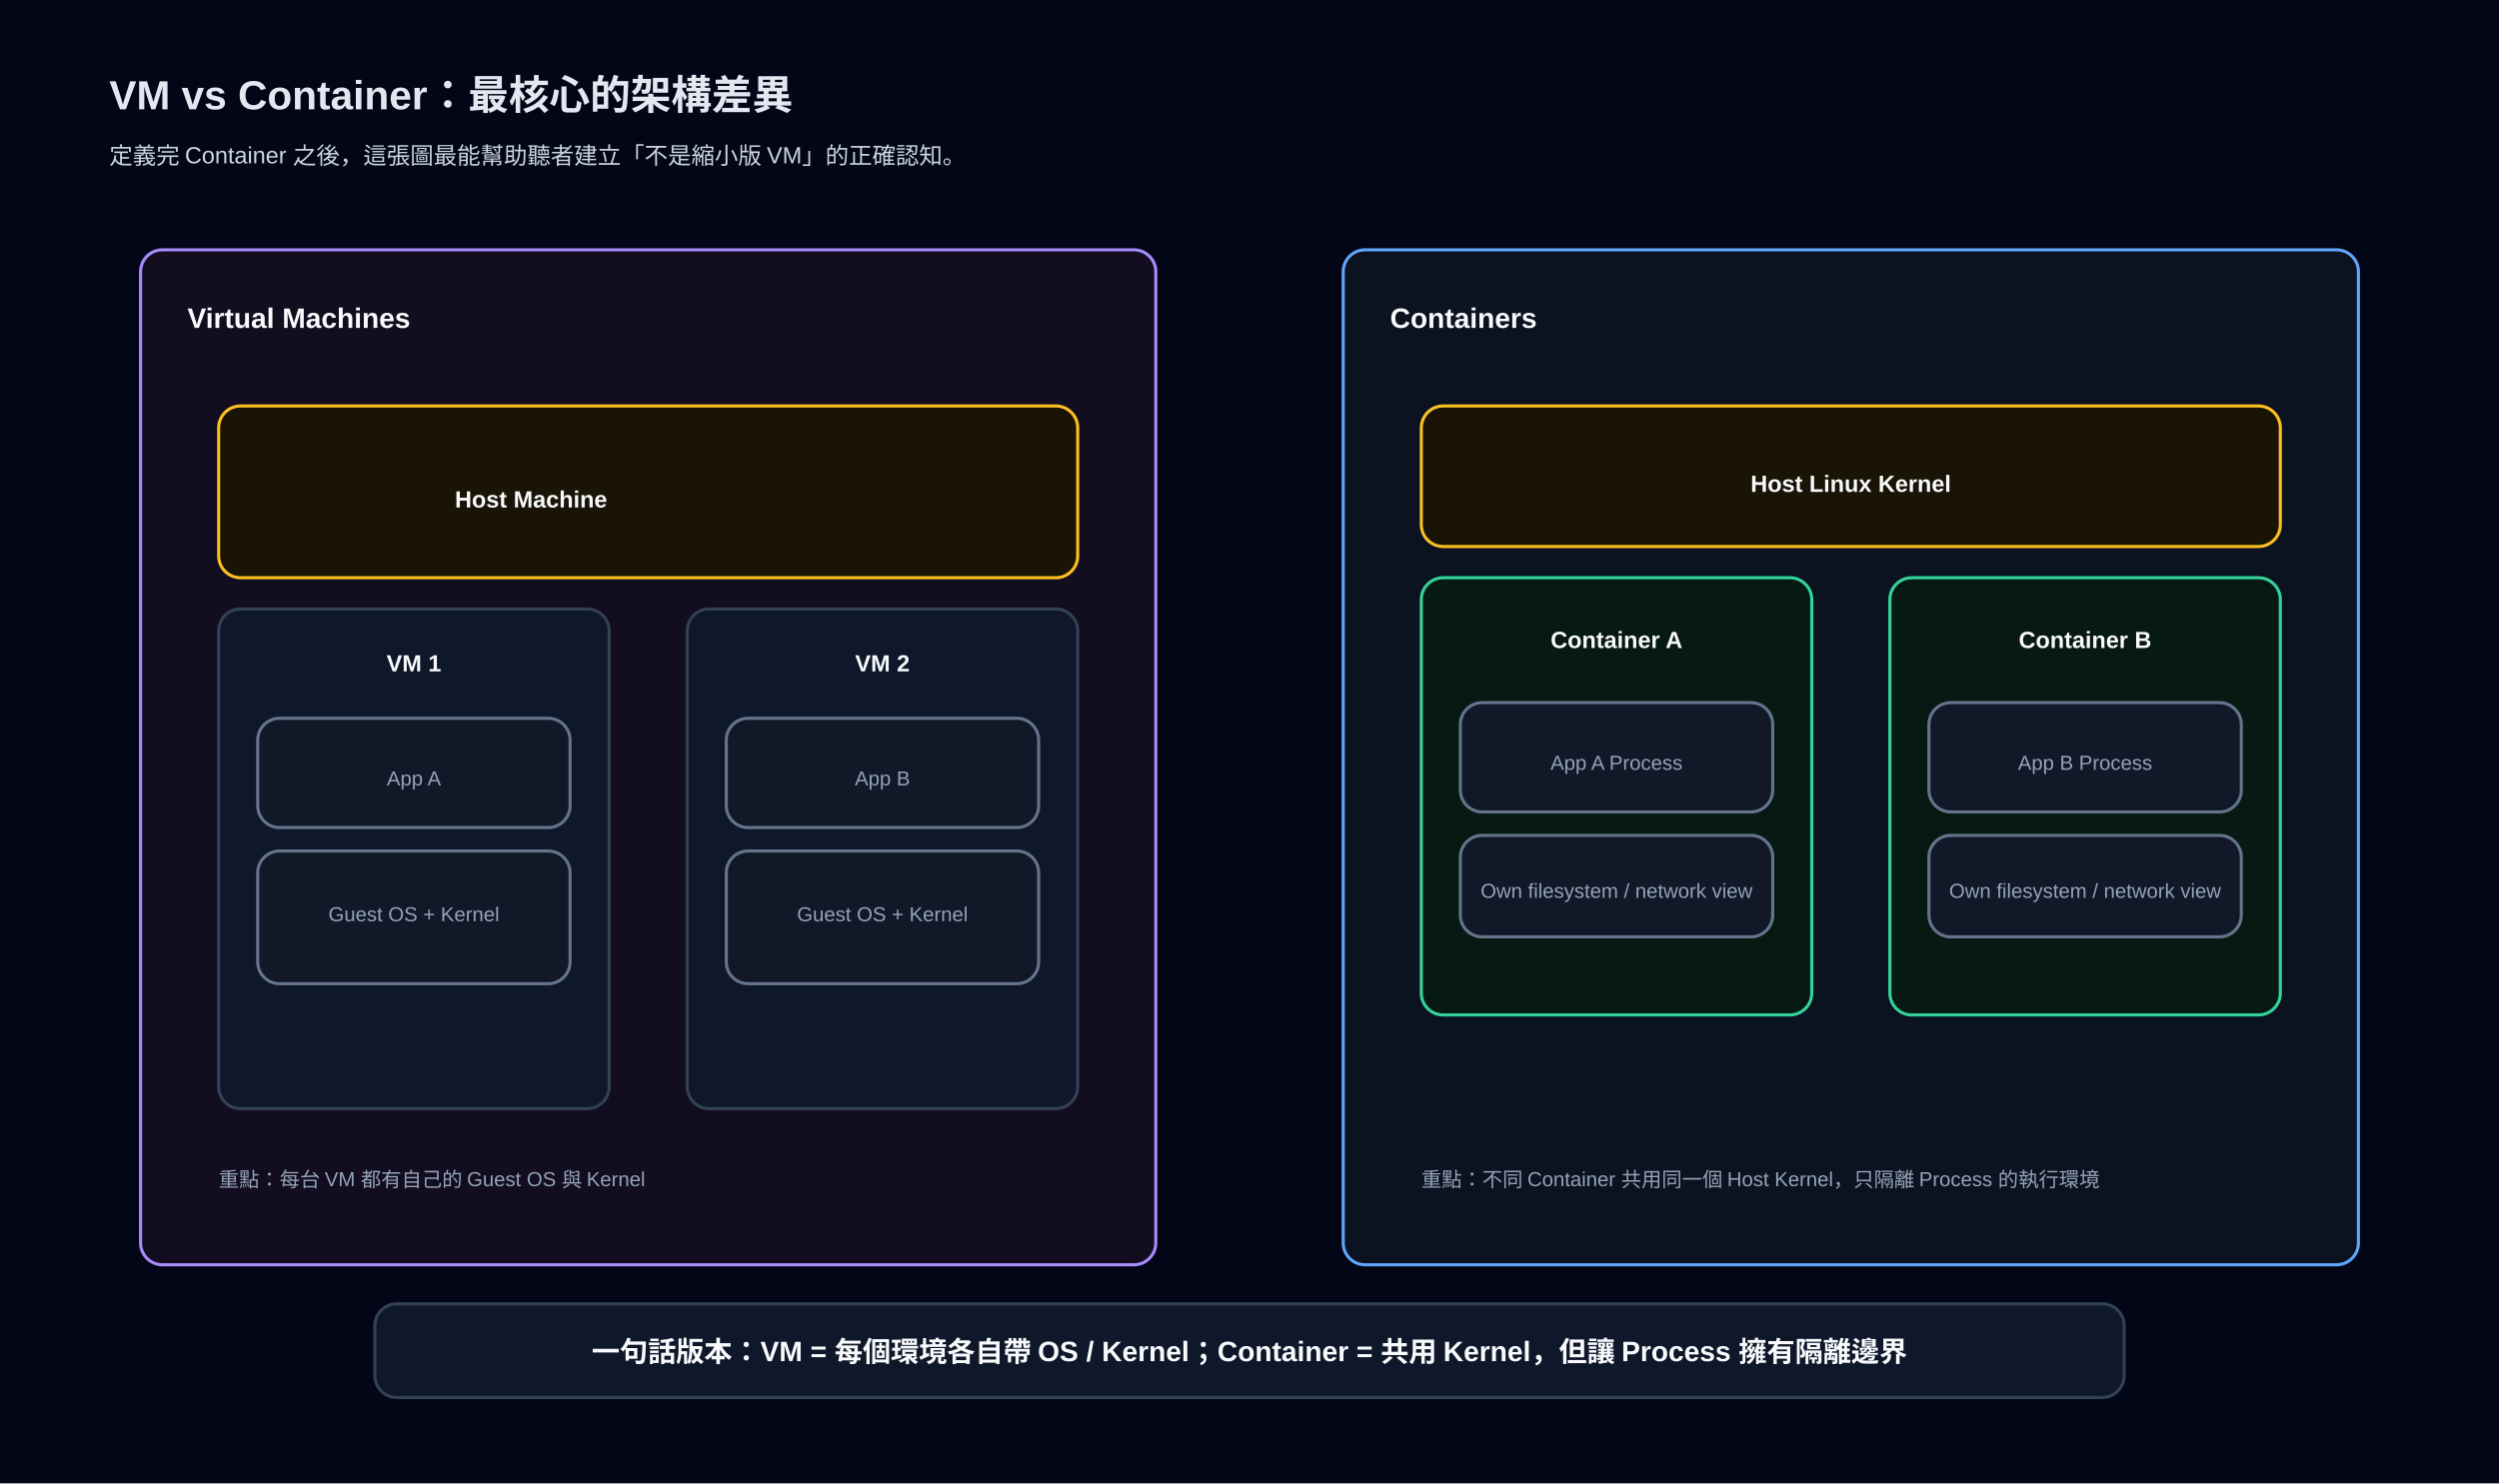
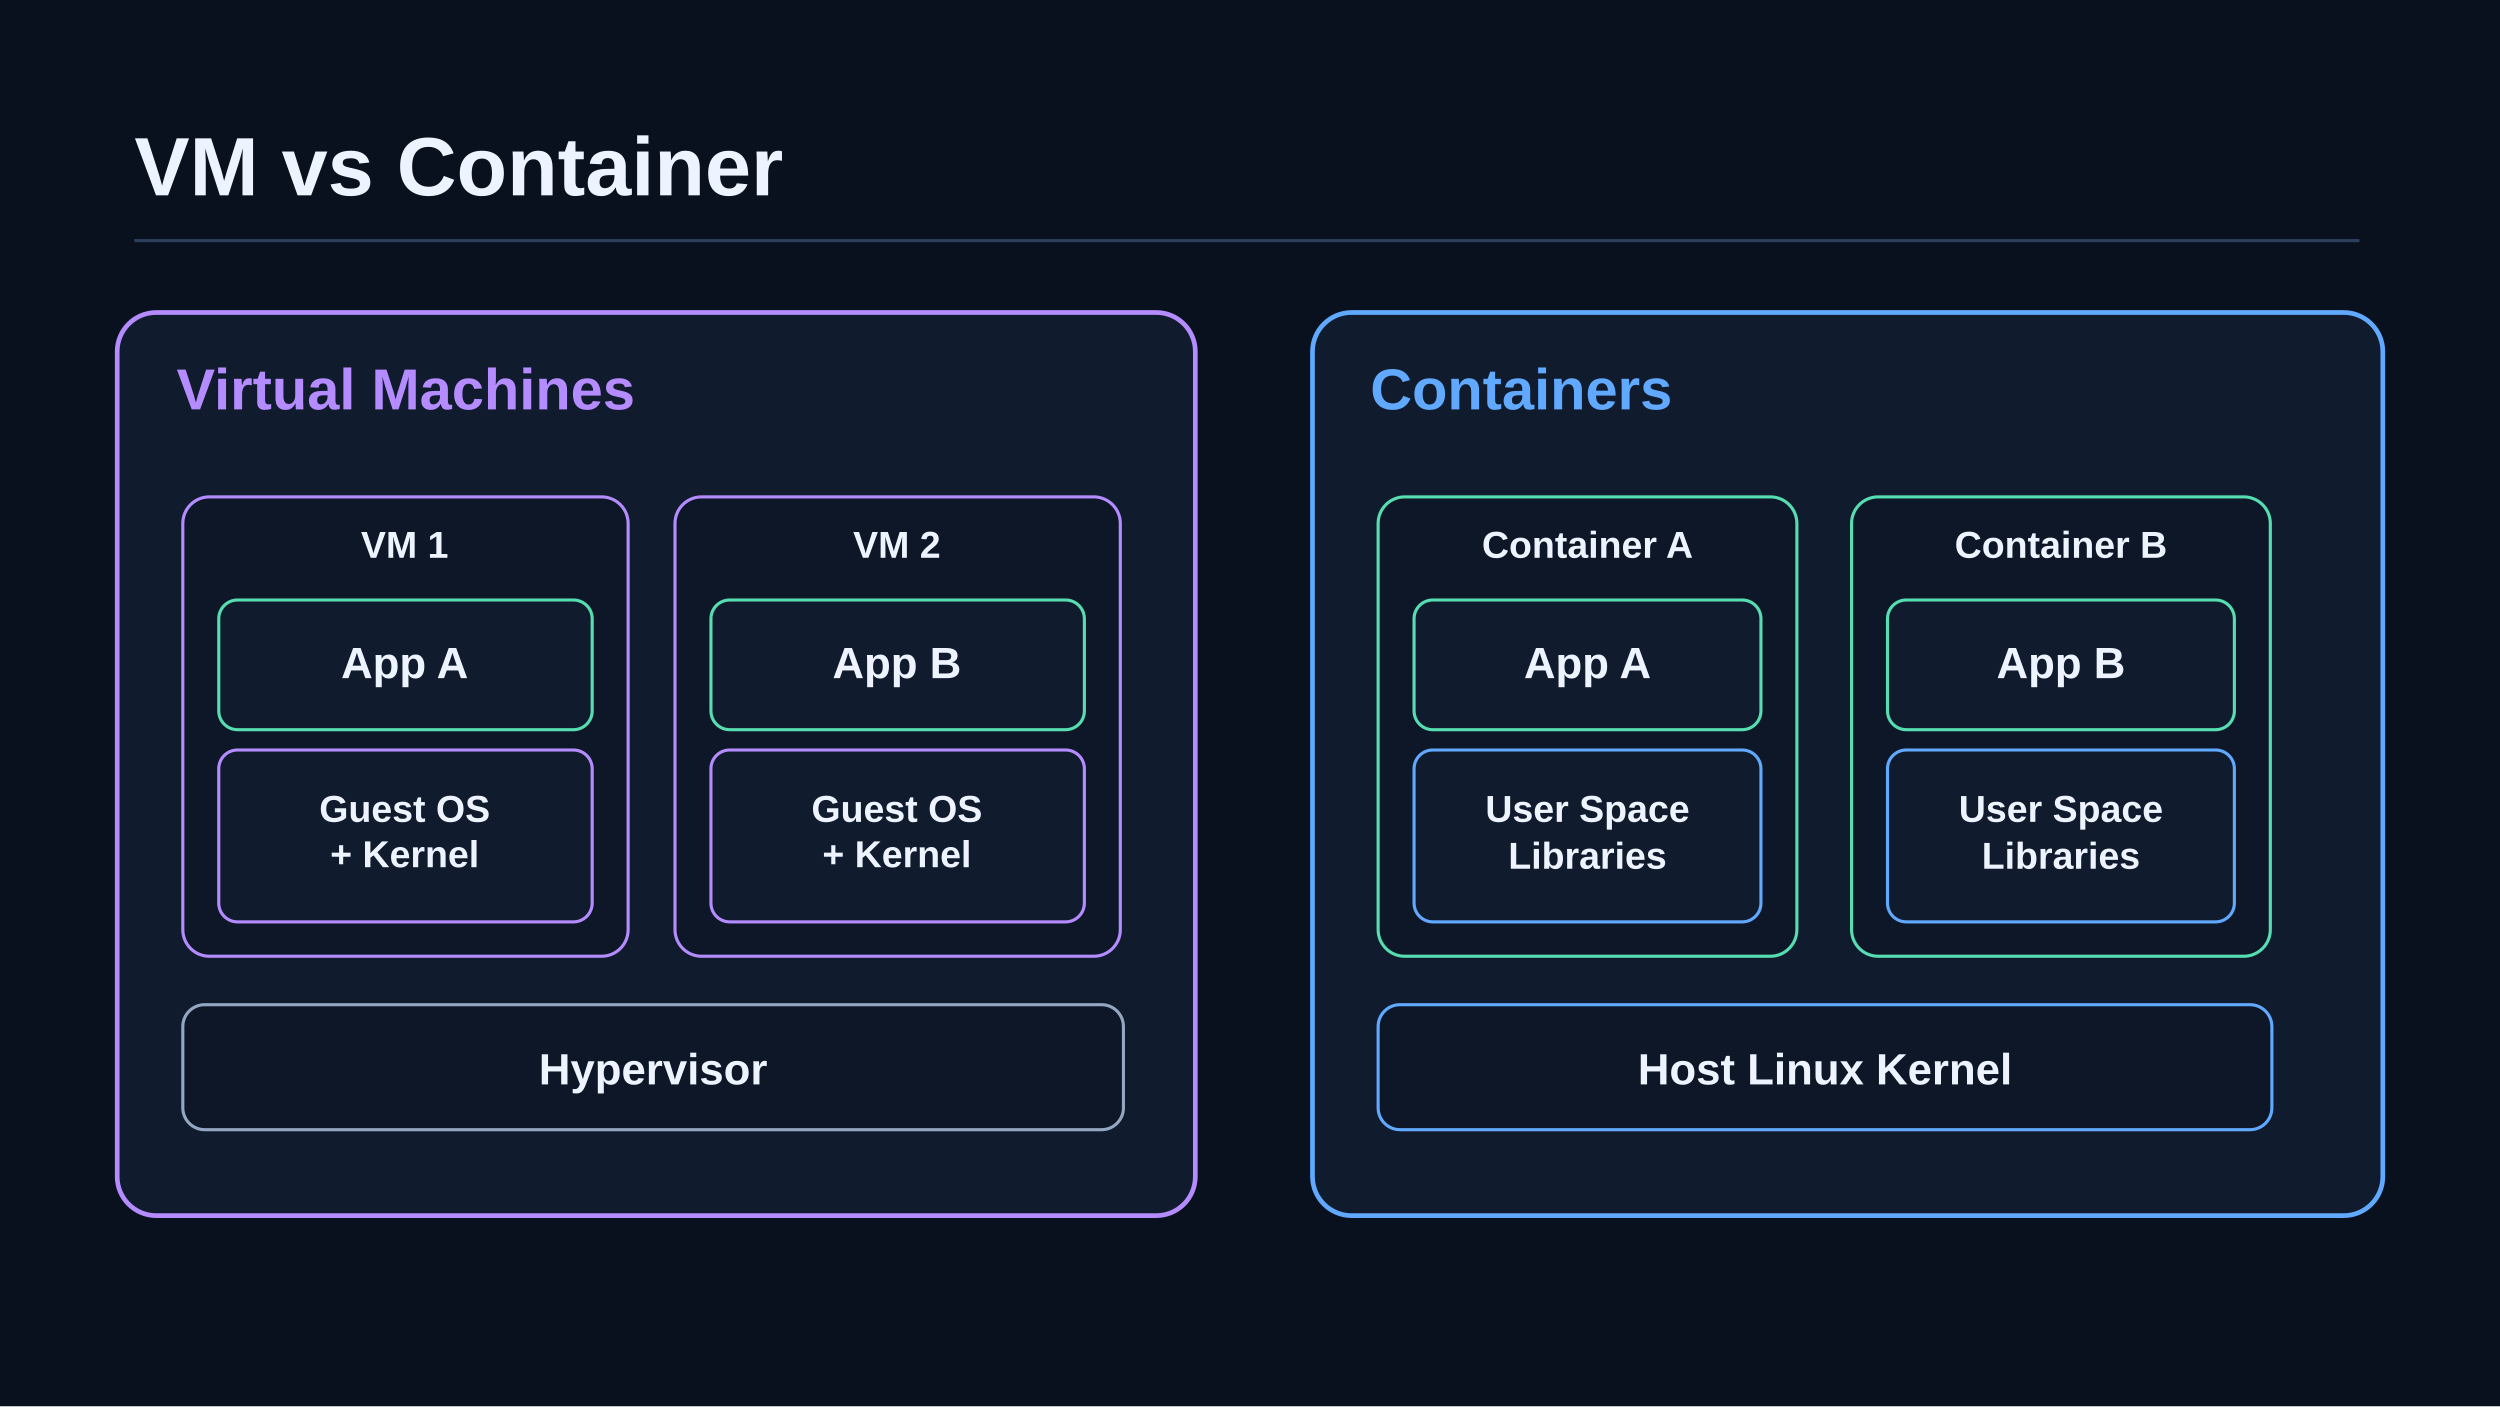
- <svg xmlns="http://www.w3.org/2000/svg" width="1600" height="950" viewBox="0 0 1600 950">
+ <svg xmlns="http://www.w3.org/2000/svg" width="1600" height="900" viewBox="0 0 1600 900" role="img" aria-label="VM vs Container">
  <defs>
-     <marker id="arrowhead" markerWidth="10" markerHeight="7" refX="9" refY="3.5" orient="auto">
-       <polygon points="0 0, 10 3.5, 0 7" fill="#cbd5e1" />
+     <marker id="arrow" markerWidth="12" markerHeight="10" refX="10" refY="5" orient="auto">
+       <path d="M 0 0 L 11 5 L 0 10 Z" fill="#91a5be" />
    </marker>
  </defs>
-   <style>
- .title { font: 700 26px 'Arial', sans-serif; fill: #e2e8f0; }
- .subtitle { font: 600 18px 'Arial', sans-serif; fill: #f8fafc; }
- .text { font: 15px 'Arial', sans-serif; fill: #cbd5e1; }
- .small { font: 13px 'Arial', sans-serif; fill: #94a3b8; }
- .label { font: 600 15px 'Arial', sans-serif; fill: #f8fafc; }
- .box { fill: #111827; stroke: #64748b; stroke-width: 2; rx: 14; ry: 14; }
- .soft { fill: #0f172a; stroke: #334155; stroke-width: 2; rx: 14; ry: 14; }
- .accent { fill: #0b1220; stroke: #60a5fa; stroke-width: 2; rx: 14; ry: 14; }
- .green { fill: #071913; stroke: #34d399; stroke-width: 2; rx: 14; ry: 14; }
- .yellow { fill: #1a1406; stroke: #fbbf24; stroke-width: 2; rx: 14; ry: 14; }
- .purple { fill: #120d1f; stroke: #a78bfa; stroke-width: 2; rx: 14; ry: 14; }
- .arrow { stroke: #cbd5e1; stroke-width: 2.5; fill: none; marker-end: url(#arrowhead); }
- </style>
-   <rect width="100%" height="100%" fill="#020617" />
-   <text x="70" y="70" class="title">VM vs Container：最核心的架構差異</text>
-   <text x="70" y="105" class="text">定義完 Container 之後，這張圖最能幫助聽者建立「不是縮小版 VM」的正確認知。</text>
-   <rect x="90" y="160" width="650" height="650" class="purple" />
-   <text x="120" y="210" class="subtitle">Virtual Machines</text>
-   <rect x="140" y="260" width="550" height="110" class="yellow" />
-   <text x="340" y="325" class="label" text-anchor="middle">Host Machine</text>
-   <rect x="140" y="390" width="250" height="320" class="soft" />
-   <text x="265" y="430" class="label" text-anchor="middle">VM 1</text>
-   <rect x="165" y="460" width="200" height="70" class="box" />
-   <text x="265" y="503" class="small" text-anchor="middle">App A</text>
-   <rect x="165" y="545" width="200" height="85" class="box" />
-   <text x="265" y="590" class="small" text-anchor="middle">Guest OS + Kernel</text>
-   <rect x="440" y="390" width="250" height="320" class="soft" />
-   <text x="565" y="430" class="label" text-anchor="middle">VM 2</text>
-   <rect x="465" y="460" width="200" height="70" class="box" />
-   <text x="565" y="503" class="small" text-anchor="middle">App B</text>
-   <rect x="465" y="545" width="200" height="85" class="box" />
-   <text x="565" y="590" class="small" text-anchor="middle">Guest OS + Kernel</text>
-   <text x="140" y="760" class="small">重點：每台 VM 都有自己的 Guest OS 與 Kernel</text>
-   <rect x="860" y="160" width="650" height="650" class="accent" />
-   <text x="890" y="210" class="subtitle">Containers</text>
-   <rect x="910" y="260" width="550" height="90" class="yellow" />
-   <text x="1185" y="315" class="label" text-anchor="middle">Host Linux Kernel</text>
-   <rect x="910" y="370" width="250" height="280" class="green" />
-   <text x="1035" y="415" class="label" text-anchor="middle">Container A</text>
-   <rect x="935" y="450" width="200" height="70" class="box" />
-   <text x="1035" y="493" class="small" text-anchor="middle">App A Process</text>
-   <rect x="935" y="535" width="200" height="65" class="box" />
-   <text x="1035" y="575" class="small" text-anchor="middle">Own filesystem / network view</text>
-   <rect x="1210" y="370" width="250" height="280" class="green" />
-   <text x="1335" y="415" class="label" text-anchor="middle">Container B</text>
-   <rect x="1235" y="450" width="200" height="70" class="box" />
-   <text x="1335" y="493" class="small" text-anchor="middle">App B Process</text>
-   <rect x="1235" y="535" width="200" height="65" class="box" />
-   <text x="1335" y="575" class="small" text-anchor="middle">Own filesystem / network view</text>
-   <text x="910" y="760" class="small">重點：不同 Container 共用同一個 Host Kernel，只隔離 Process 的執行環境</text>
-   <rect x="240" y="835" width="1120" height="60" class="soft" />
-   <text x="800" y="872" class="subtitle" text-anchor="middle">一句話版本：VM = 每個環境各自帶 OS / Kernel；Container = 共用 Kernel，但讓 Process 擁有隔離邊界</text>
+   <rect x="0" y="0" width="1600" height="900" fill="#09101e" />
+   <text x="86" y="125" text-anchor="start" font-family="Arial, Helvetica, sans-serif" font-size="53" font-weight="700" fill="#edf4ff">VM vs Container</text>
+   <path d="M 86 154 H 1510" stroke="#2c405c" stroke-width="2" />
+   <rect x="75" y="200" width="690" height="578" rx="25" fill="#101b2d" stroke="#b58cff" stroke-width="3" />
+   <rect x="840" y="200" width="685" height="578" rx="25" fill="#101b2d" stroke="#61a9ff" stroke-width="3" />
+   <text x="113" y="262" text-anchor="start" font-family="Arial, Helvetica, sans-serif" font-size="37" font-weight="700" fill="#b58cff">Virtual Machines</text>
+   <text x="877" y="262" text-anchor="start" font-family="Arial, Helvetica, sans-serif" font-size="37" font-weight="700" fill="#61a9ff">Containers</text>
+   <rect x="117" y="318" width="285" height="294" rx="17" fill="#0d1728" stroke="#b58cff" stroke-width="2" />
+   <text x="259" y="357" text-anchor="middle" font-family="Arial, Helvetica, sans-serif" font-size="24" font-weight="600" fill="#edf4ff">VM 1</text>
+   <rect x="140" y="384" width="239" height="83" rx="12" fill="#101b2d" stroke="#56ddb0" stroke-width="2" />
+   <text x="259" y="434" text-anchor="middle" font-family="Arial, Helvetica, sans-serif" font-size="28" font-weight="700" fill="#edf4ff">App A</text>
+   <rect x="140" y="480" width="239" height="110" rx="12" fill="#101b2d" stroke="#b58cff" stroke-width="2" />
+   <text x="259" y="526" text-anchor="middle" font-family="Arial, Helvetica, sans-serif" font-size="24" font-weight="600" fill="#edf4ff">Guest OS</text>
+   <text x="259" y="555" text-anchor="middle" font-family="Arial, Helvetica, sans-serif" font-size="24" font-weight="600" fill="#edf4ff">+ Kernel</text>
+   <rect x="432" y="318" width="285" height="294" rx="17" fill="#0d1728" stroke="#b58cff" stroke-width="2" />
+   <text x="574" y="357" text-anchor="middle" font-family="Arial, Helvetica, sans-serif" font-size="24" font-weight="600" fill="#edf4ff">VM 2</text>
+   <rect x="455" y="384" width="239" height="83" rx="12" fill="#101b2d" stroke="#56ddb0" stroke-width="2" />
+   <text x="574" y="434" text-anchor="middle" font-family="Arial, Helvetica, sans-serif" font-size="28" font-weight="700" fill="#edf4ff">App B</text>
+   <rect x="455" y="480" width="239" height="110" rx="12" fill="#101b2d" stroke="#b58cff" stroke-width="2" />
+   <text x="574" y="526" text-anchor="middle" font-family="Arial, Helvetica, sans-serif" font-size="24" font-weight="600" fill="#edf4ff">Guest OS</text>
+   <text x="574" y="555" text-anchor="middle" font-family="Arial, Helvetica, sans-serif" font-size="24" font-weight="600" fill="#edf4ff">+ Kernel</text>
+   <rect x="117" y="643" width="602" height="80" rx="14" fill="#0d1728" stroke="#93a6c2" stroke-width="2" />
+   <text x="418" y="694" text-anchor="middle" font-family="Arial, Helvetica, sans-serif" font-size="28" font-weight="650" fill="#edf4ff">Hypervisor</text>
+   <rect x="882" y="318" width="268" height="294" rx="17" fill="#0d1728" stroke="#56ddb0" stroke-width="2" />
+   <text x="1016" y="357" text-anchor="middle" font-family="Arial, Helvetica, sans-serif" font-size="24" font-weight="600" fill="#edf4ff">Container A</text>
+   <rect x="905" y="384" width="222" height="83" rx="12" fill="#101b2d" stroke="#56ddb0" stroke-width="2" />
+   <text x="1016" y="434" text-anchor="middle" font-family="Arial, Helvetica, sans-serif" font-size="28" font-weight="700" fill="#edf4ff">App A</text>
+   <rect x="905" y="480" width="222" height="110" rx="12" fill="#101b2d" stroke="#61a9ff" stroke-width="2" />
+   <text x="1016" y="526" text-anchor="middle" font-family="Arial, Helvetica, sans-serif" font-size="24" font-weight="600" fill="#edf4ff">User Space</text>
+   <text x="1016" y="556" text-anchor="middle" font-family="Arial, Helvetica, sans-serif" font-size="24" font-weight="600" fill="#edf4ff">Libraries</text>
+   <rect x="1185" y="318" width="268" height="294" rx="17" fill="#0d1728" stroke="#56ddb0" stroke-width="2" />
+   <text x="1319" y="357" text-anchor="middle" font-family="Arial, Helvetica, sans-serif" font-size="24" font-weight="600" fill="#edf4ff">Container B</text>
+   <rect x="1208" y="384" width="222" height="83" rx="12" fill="#101b2d" stroke="#56ddb0" stroke-width="2" />
+   <text x="1319" y="434" text-anchor="middle" font-family="Arial, Helvetica, sans-serif" font-size="28" font-weight="700" fill="#edf4ff">App B</text>
+   <rect x="1208" y="480" width="222" height="110" rx="12" fill="#101b2d" stroke="#61a9ff" stroke-width="2" />
+   <text x="1319" y="526" text-anchor="middle" font-family="Arial, Helvetica, sans-serif" font-size="24" font-weight="600" fill="#edf4ff">User Space</text>
+   <text x="1319" y="556" text-anchor="middle" font-family="Arial, Helvetica, sans-serif" font-size="24" font-weight="600" fill="#edf4ff">Libraries</text>
+   <rect x="882" y="643" width="572" height="80" rx="14" fill="#0d1728" stroke="#61a9ff" stroke-width="2" />
+   <text x="1168" y="694" text-anchor="middle" font-family="Arial, Helvetica, sans-serif" font-size="28" font-weight="650" fill="#edf4ff">Host Linux Kernel</text>
</svg>
